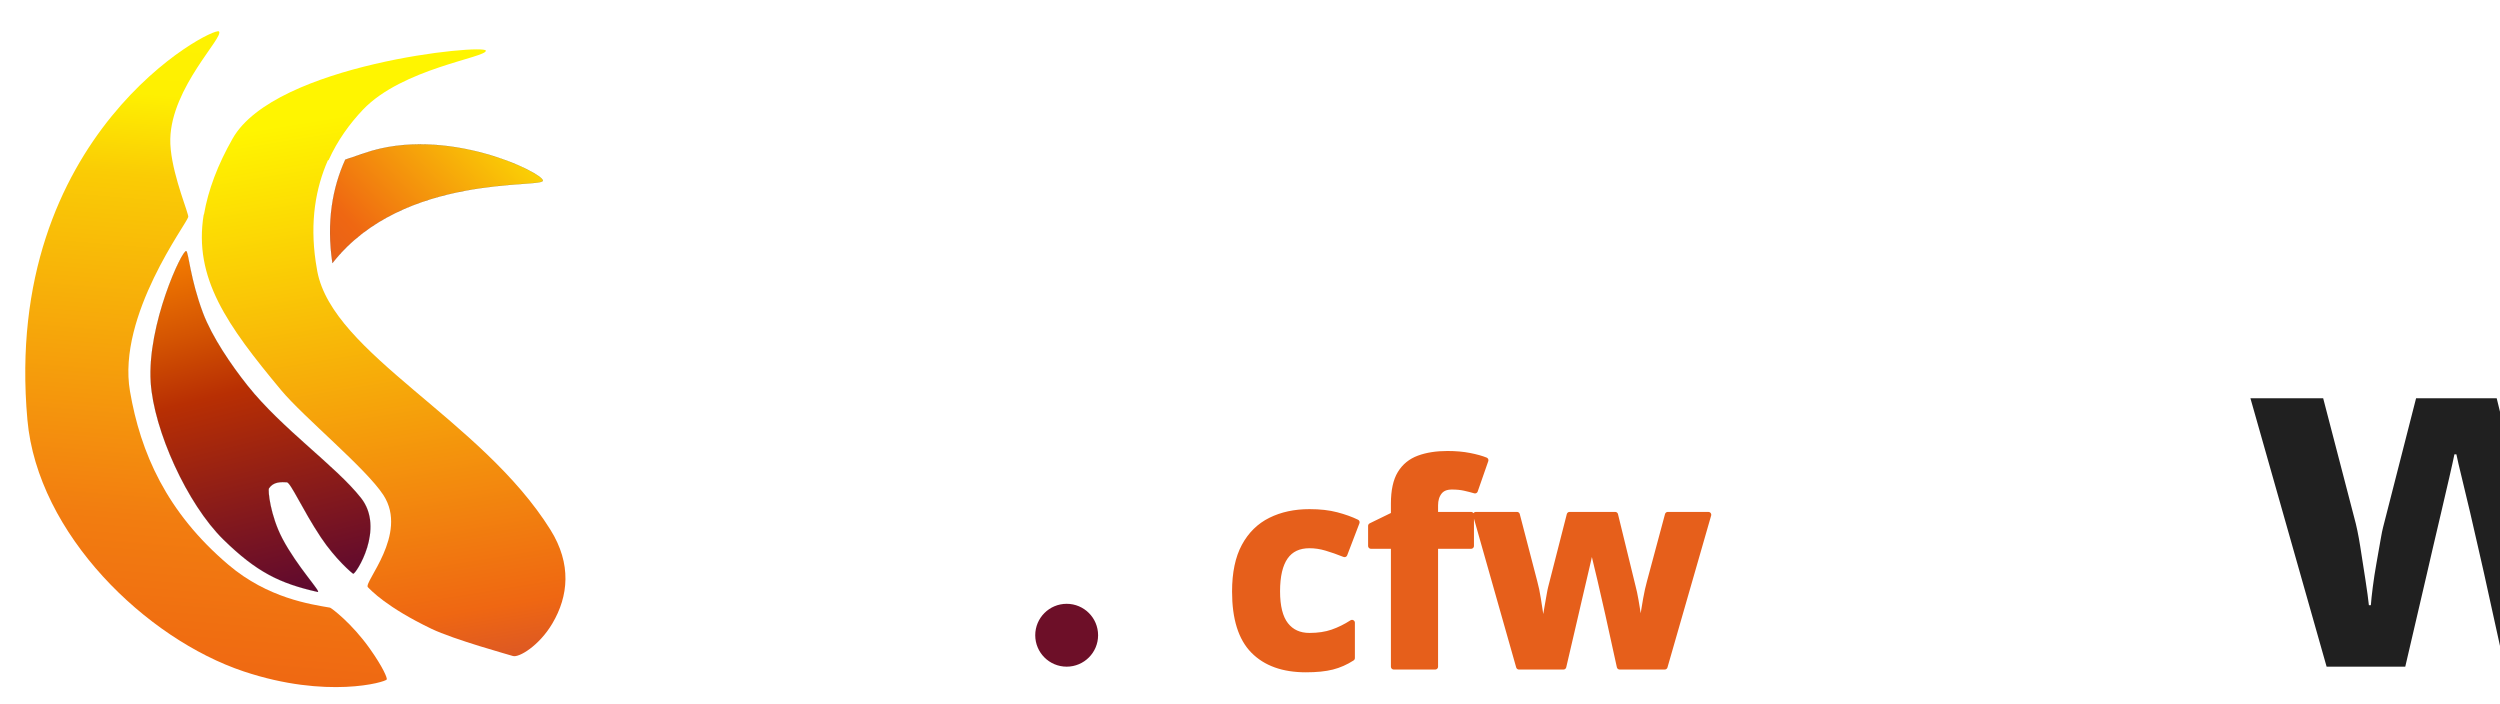
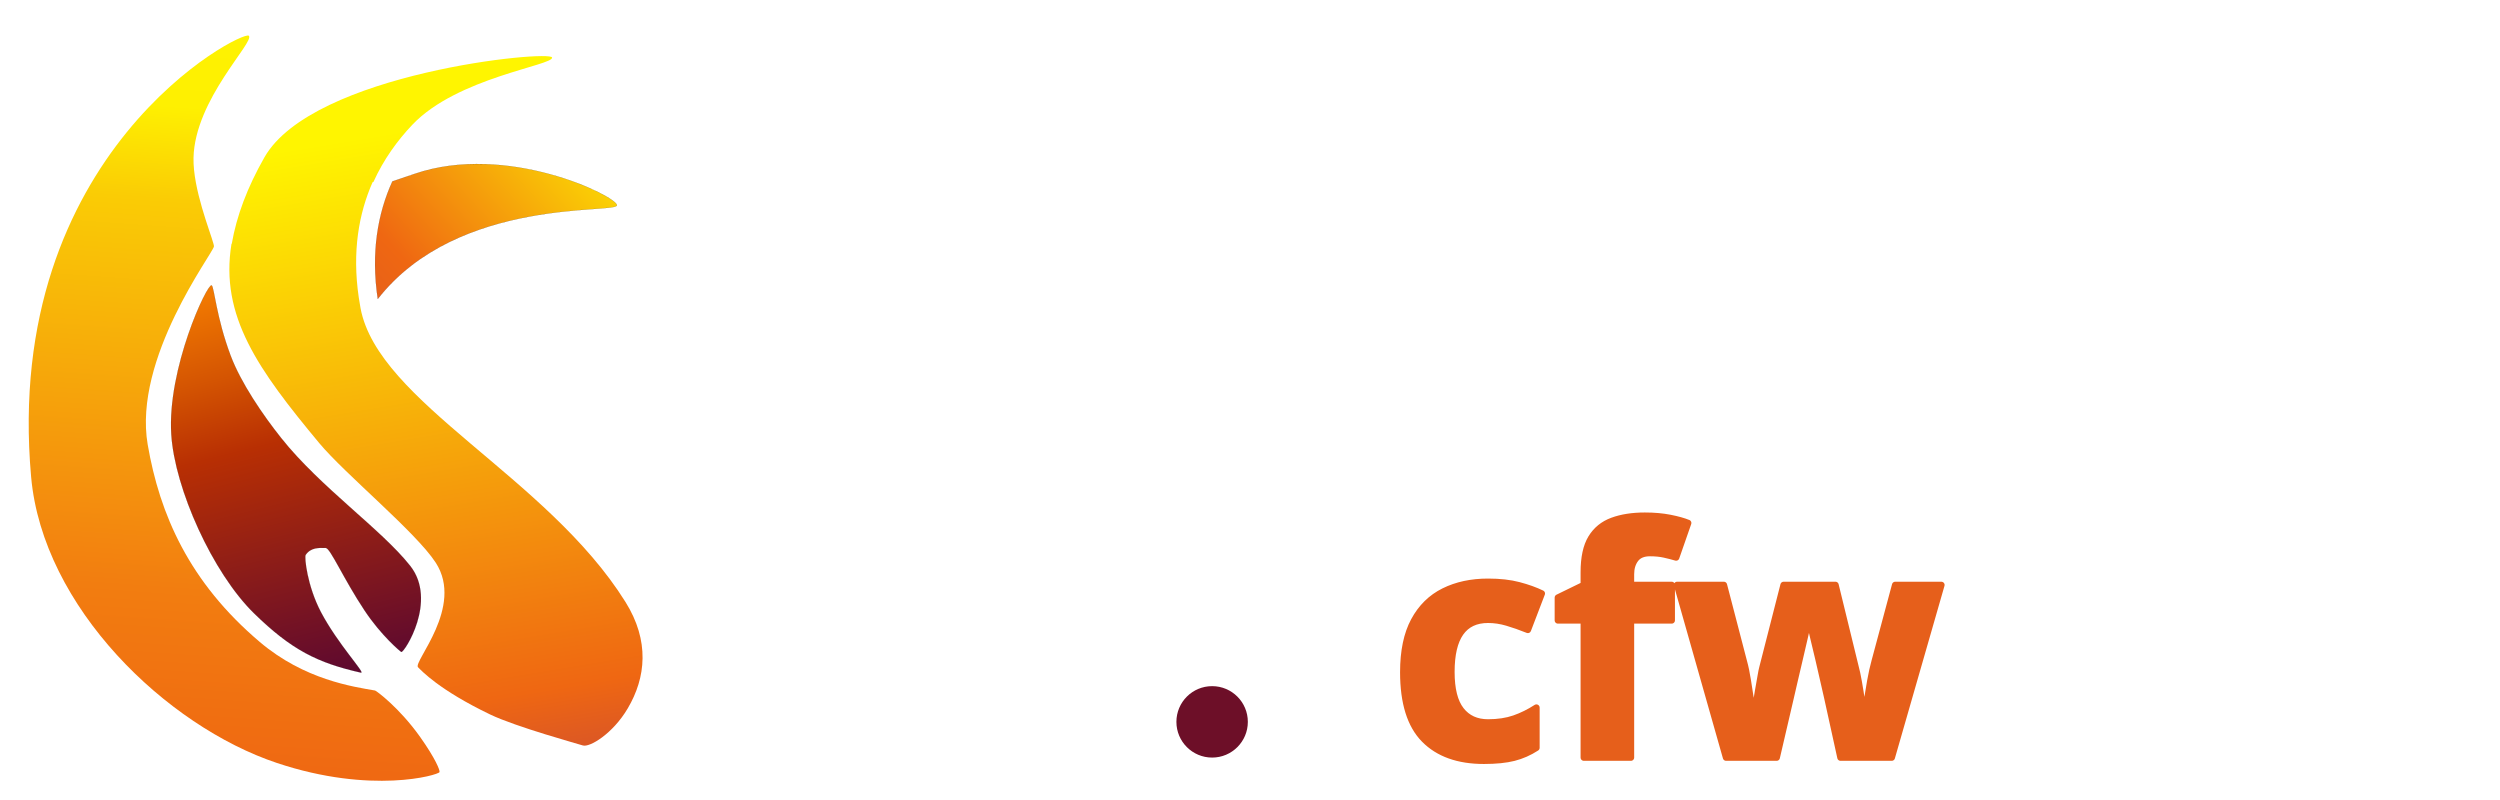
- <svg xmlns="http://www.w3.org/2000/svg" width="100%" height="100%" viewBox="0 0 5250 1478" version="1.1" xml:space="preserve" style="fill-rule:evenodd;clip-rule:evenodd;stroke-linecap:round;stroke-linejoin:round;stroke-miterlimit:1.5">
+ <svg xmlns="http://www.w3.org/2000/svg" width="100%" height="100%" viewBox="0 0 4620 1478" version="1.1" xml:space="preserve" style="fill-rule:evenodd;clip-rule:evenodd;stroke-linecap:round;stroke-linejoin:round;stroke-miterlimit:1.5">
  <g id="Layer1" />
  <g id="Official" />
  <g>
    <path d="M688.509,336.768l1.58,-0.536c18.835,-41.651 44.39,-76.707 72.095,-105.875c82.701,-87.067 260.402,-109.488 258.107,-124.019c-2.296,-14.532 -442.55,27.942 -531.665,184.454c-31.594,55.488 -51.423,108.249 -60.275,159.504l-0.57,0.387c-21.816,133.356 49.624,232.795 162.25,368.246c47.411,57.019 179.037,164.868 215.315,221.062c52.801,81.788 -42.646,183.382 -32.82,193.086c6.123,6.049 38.393,41.658 133.251,87.268c47.778,22.972 165.241,55.195 171.104,57.196c12.612,4.304 55.437,-21.605 82.814,-67.827l0.397,-0.67c33.613,-56.928 40.711,-124.588 -4.115,-196.428c-144.78,-232.03 -456.986,-369.117 -489.694,-543.016c-1.212,-6.444 -2.282,-12.809 -3.17,-19.111l-0.15,-1.016c-12.39,-84.554 0.082,-154.873 25.546,-212.705Z" style="fill:url(#_Linear1)" />
    <path d="M698.113,552.489c148.488,-190.109 443.161,-156.517 441.968,-173.316c-1.194,-16.8 -203.206,-116.36 -373.964,-57.876c-13.524,4.631 -27.221,9.25 -41.028,13.935c-26.626,58.699 -39.891,130.493 -26.976,217.257Z" style="fill:url(#_Linear2);stroke:#000;stroke-width:.18px" />
    <path d="M757.942,1045.61c-53.329,-67.483 -165.418,-144.569 -238.143,-235.846c-34.277,-43.021 -74.698,-102.303 -93.604,-152.526c-26.647,-70.786 -30.434,-127.537 -35.109,-129.873c-7.992,-3.993 -82.31,154.132 -74.499,275.547c6.444,100.164 76.265,255.453 152.791,330.362c69.68,68.209 118.332,91.876 197.599,109.748c9.221,2.079 -43.035,-53.071 -73.977,-111.967c-25.322,-48.199 -30.844,-101.696 -28.185,-105.595c9.718,-14.254 24.9,-13.089 37.246,-12.823c8.439,0.181 32.668,56.823 71.784,115.685c30.612,46.065 66.257,76.023 67.818,76.494c5.235,1.58 67.346,-94.585 16.279,-159.206Z" style="fill:url(#_Linear3);stroke:#000;stroke-width:.18px" />
    <path d="M511.866,1410.01c174.923,58.411 298.045,22.378 300.361,16.829c1.224,-2.932 -7.528,-24.958 -35.427,-64.397c-38.638,-54.62 -81.452,-85.975 -83.678,-86.361c-40.45,-7.007 -130.535,-19.819 -212.919,-89.608c-130.706,-110.721 -185.117,-235.967 -207.26,-364.921c-27.369,-159.381 120.535,-353.331 122.401,-366.043c0.118,-0.802 -0.149,-2.375 -0.761,-4.583l-0.132,-0.506c-5.771,-21.888 -38.1,-101.543 -36.842,-158.702c2.384,-108.355 113.877,-214.512 102.173,-225.713c-11.704,-11.201 -455.894,215.14 -402.24,815.542c21.506,240.66 249.77,460.157 454.324,528.463Z" style="fill:url(#_Linear4)" />
  </g>
  <text x="1200px" y="1400px" style="font-family:sans-serif;font-weight:800;font-size:584.201px;fill:#e65f1b;stroke:#e65f1b;stroke-width:12px;stroke-linecap:butt;stroke-miterlimit:1.414">
        cfw
    </text>
  <text x="2300px" y="1400px" style="font-family:'Ubuntu-Bold','Ubuntu',sans-serif;font-weight:800;font-size:1032.29px;fill:#202020">
-         whind
+         wind
    </text>
  <circle cx="2240" cy="1334" r="66" style="fill:#6d0f28" />
  <g id="Official1" />
  <g id="Official2" />
  <g id="Official3" />
  <defs>
    <linearGradient id="_Linear1" x1="0" y1="0" x2="1" y2="0" gradientUnits="userSpaceOnUse" gradientTransform="matrix(356.294,2204,2204,-356.294,776.462,231.811)">
      <stop offset="0" style="stop-color:#fff500;stop-opacity:1" />
      <stop offset="0.48" style="stop-color:#ef6712;stop-opacity:1" />
      <stop offset="0.82" style="stop-color:#710289;stop-opacity:1" />
      <stop offset="1" style="stop-color:#0a31cb;stop-opacity:1" />
    </linearGradient>
    <linearGradient id="_Linear2" x1="0" y1="0" x2="1" y2="0" gradientUnits="userSpaceOnUse" gradientTransform="matrix(-1779,1653.52,1653.52,1779,1070.29,116.277)">
      <stop offset="0" style="stop-color:#fff500;stop-opacity:1" />
      <stop offset="0.2" style="stop-color:#ef6712;stop-opacity:1" />
      <stop offset="0.82" style="stop-color:#710289;stop-opacity:1" />
      <stop offset="1" style="stop-color:#0a31cb;stop-opacity:1" />
    </linearGradient>
    <linearGradient id="_Linear3" x1="0" y1="0" x2="1" y2="0" gradientUnits="userSpaceOnUse" gradientTransform="matrix(416.684,1677.14,1677.14,-416.684,425.369,109.277)">
      <stop offset="0" style="stop-color:#ff8a00;stop-opacity:1" />
      <stop offset="0.24" style="stop-color:#f17901;stop-opacity:1" />
      <stop offset="0.33" style="stop-color:#d45402;stop-opacity:1" />
      <stop offset="0.41" style="stop-color:#b82f03;stop-opacity:1" />
      <stop offset="0.72" style="stop-color:#4b0138;stop-opacity:1" />
      <stop offset="1" style="stop-color:#3400cf;stop-opacity:1" />
    </linearGradient>
    <linearGradient id="_Linear4" x1="0" y1="0" x2="1" y2="0" gradientUnits="userSpaceOnUse" gradientTransform="matrix(-212.669,2836.47,2836.47,212.669,301.954,-113.489)">
      <stop offset="0" style="stop-color:#fff500;stop-opacity:1" />
      <stop offset="0.11" style="stop-color:#fef001;stop-opacity:1" />
      <stop offset="0.17" style="stop-color:#facc05;stop-opacity:1" />
      <stop offset="0.24" style="stop-color:#f8b608;stop-opacity:1" />
      <stop offset="0.42" style="stop-color:#f27d10;stop-opacity:1" />
      <stop offset="0.54" style="stop-color:#ef6712;stop-opacity:1" />
      <stop offset="0.71" style="stop-color:#710289;stop-opacity:1" />
      <stop offset="1" style="stop-color:#0a31cb;stop-opacity:1" />
    </linearGradient>
  </defs>
</svg>
